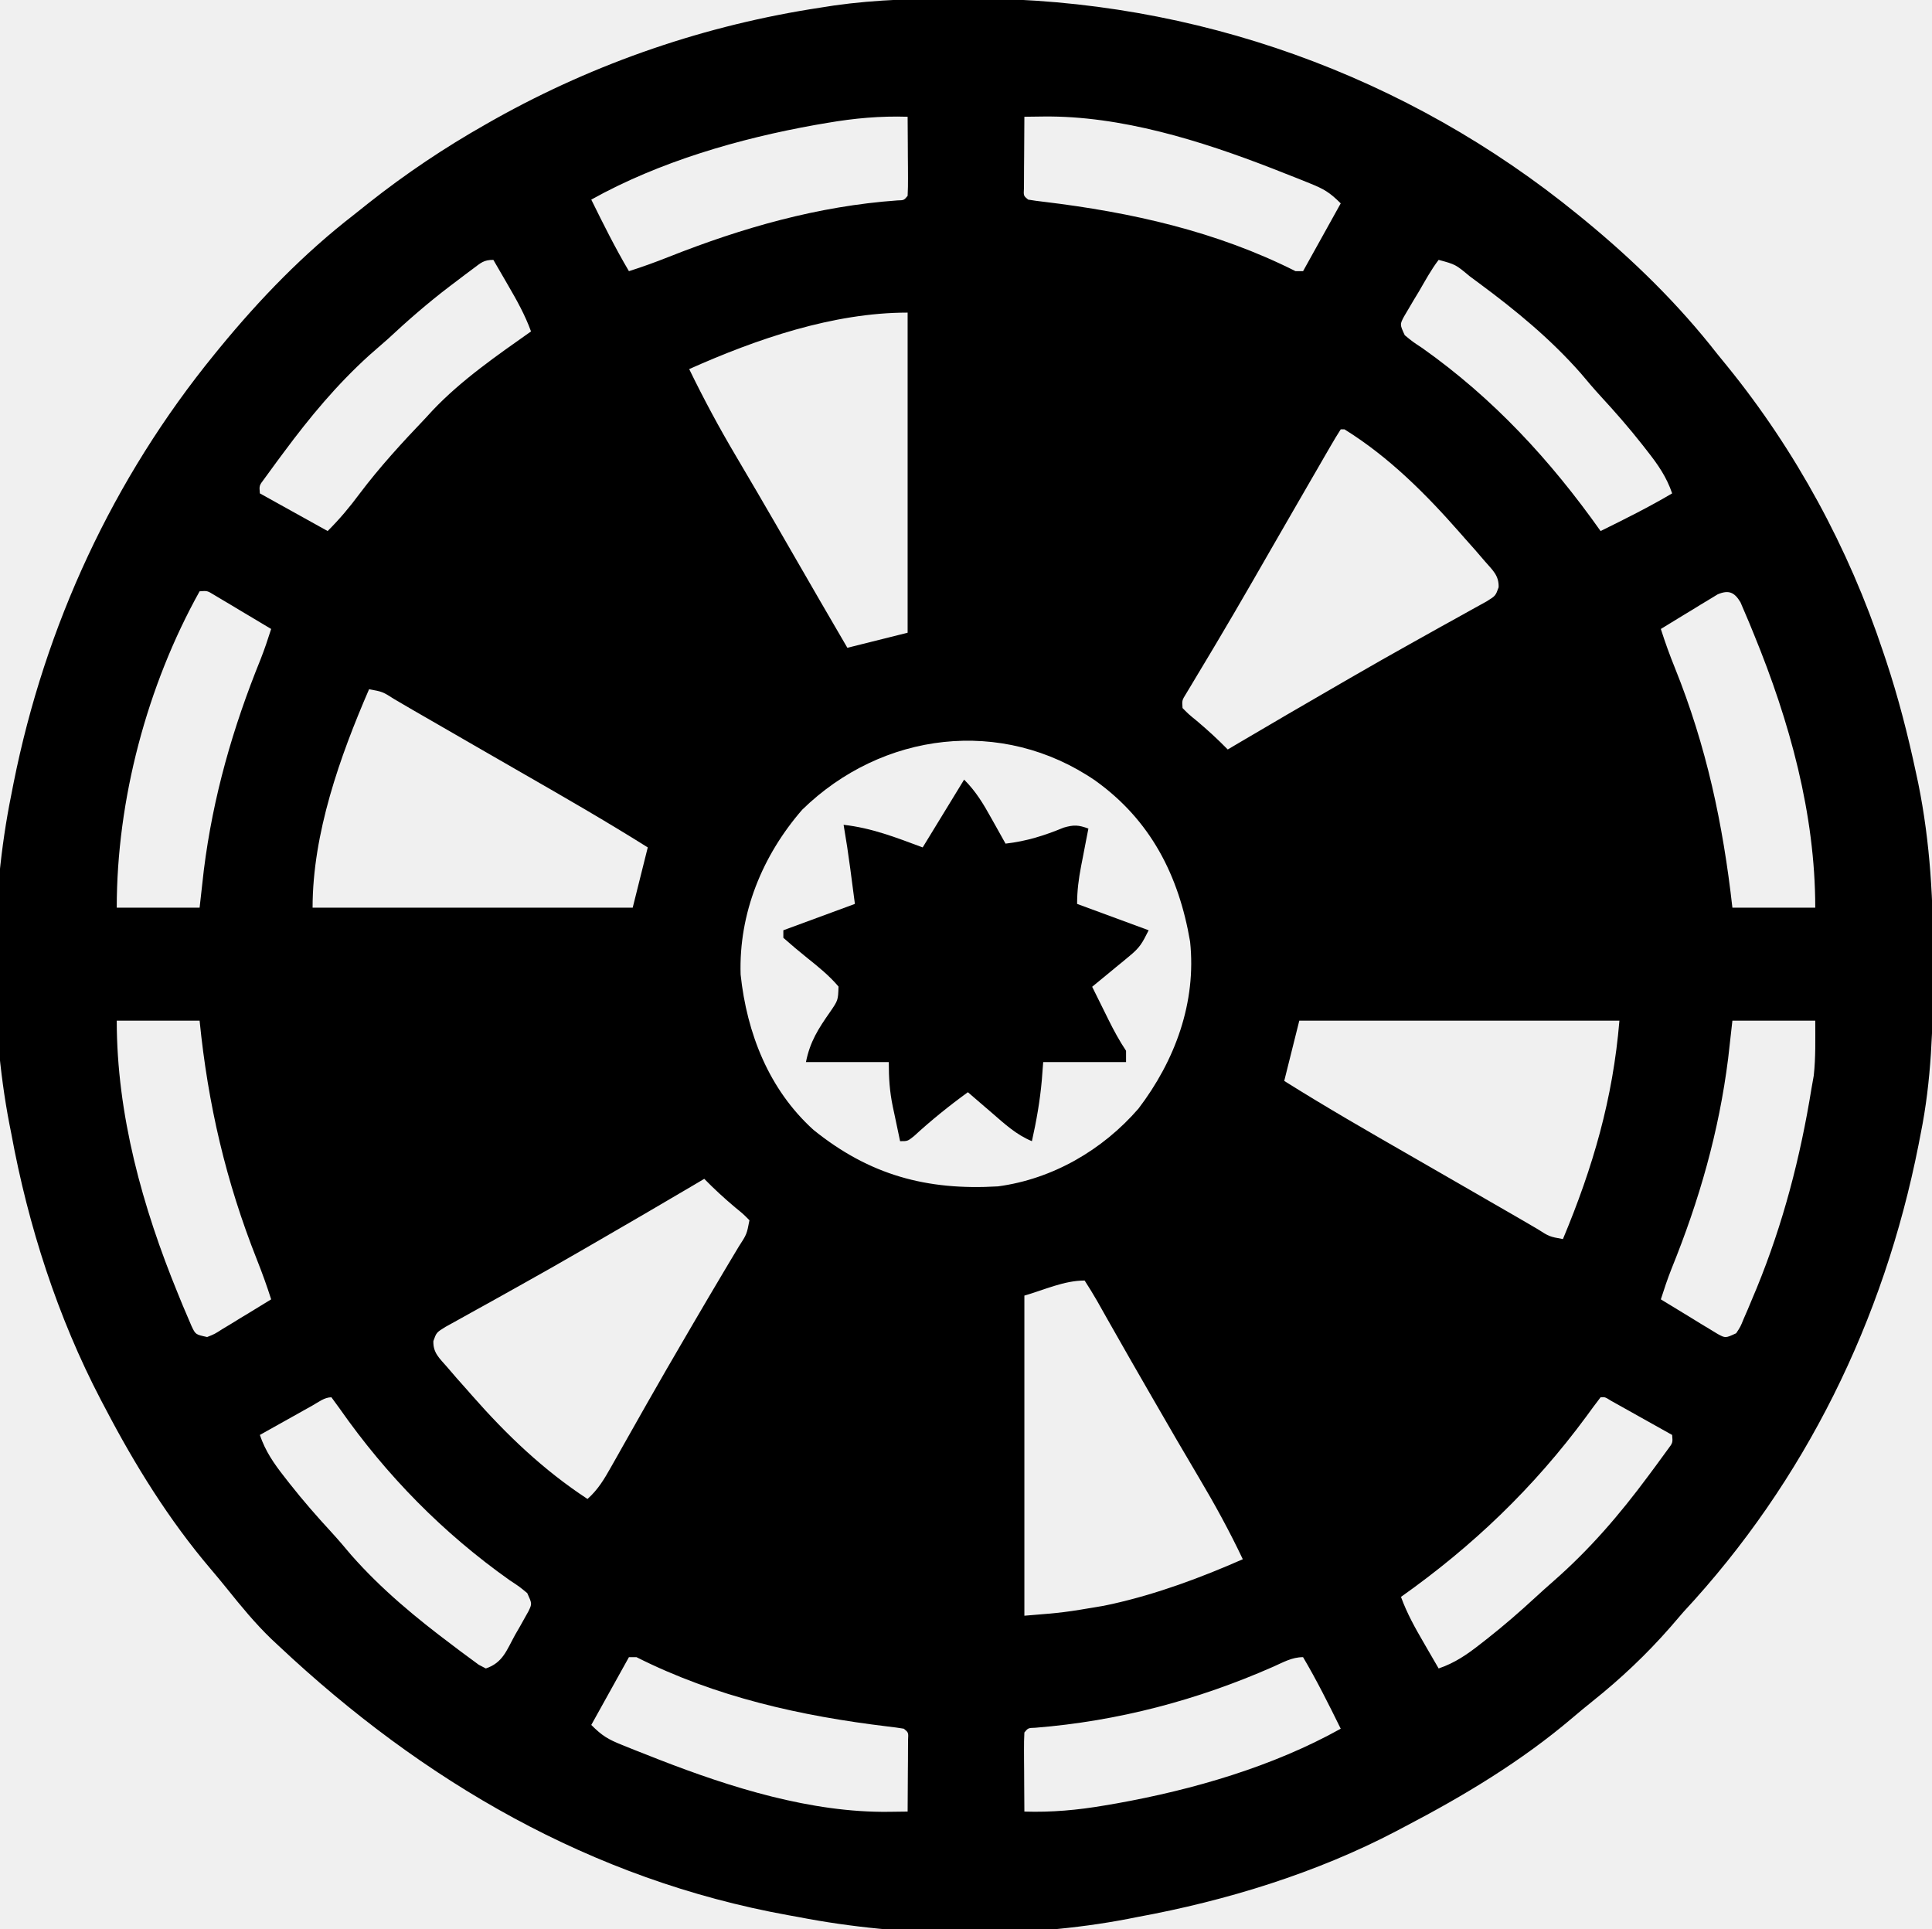
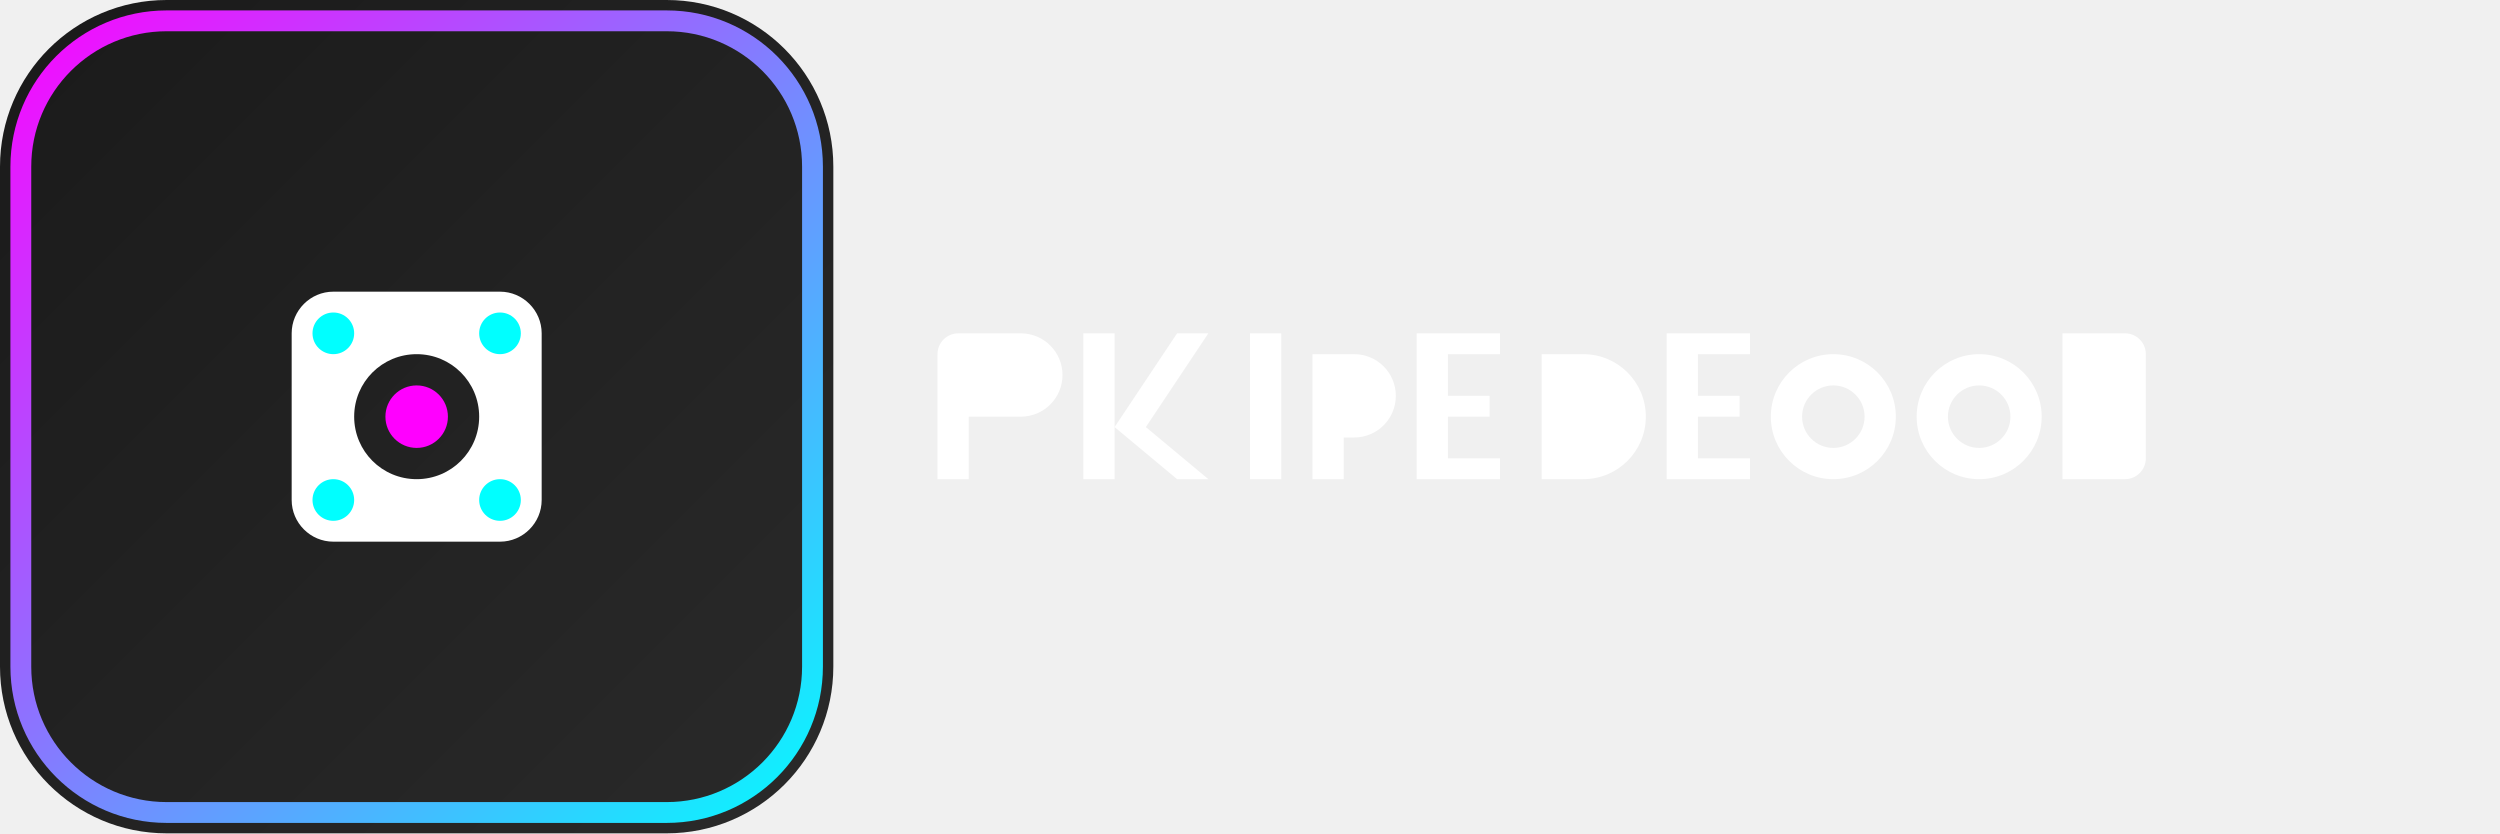
- <svg xmlns="http://www.w3.org/2000/svg" version="1.1" width="513" height="512">
-   <path d="M0 0 C1.483 0.001 1.483 0.001 2.995 0.002 C61.536 0.149 117.85 20.34 163.25 57.375 C163.806 57.828 164.362 58.281 164.935 58.748 C177.962 69.452 189.871 81.065 200.25 94.375 C201.117 95.442 201.985 96.507 202.855 97.57 C221.096 120.022 235.113 145.938 244.25 173.375 C244.522 174.184 244.795 174.993 245.076 175.827 C248.317 185.604 250.853 195.49 253 205.562 C253.199 206.487 253.398 207.412 253.602 208.365 C256.826 224.233 257.627 239.849 257.562 256 C257.56 256.971 257.558 257.942 257.556 258.942 C257.505 273.283 257.101 287.277 254.25 301.375 C253.96 302.874 253.96 302.874 253.664 304.404 C244.482 350.858 223.552 393.648 191.25 428.375 C190.079 429.725 188.912 431.079 187.75 432.438 C181.402 439.689 174.572 446.124 167.043 452.137 C165.253 453.571 163.483 455.03 161.738 456.52 C148.206 468.021 132.961 477.183 117.25 485.375 C116.183 485.941 116.183 485.941 115.095 486.518 C93.787 497.703 69.868 505.043 46.25 509.375 C45.439 509.536 44.627 509.697 43.792 509.862 C16.077 515.199 -16.09 514.774 -43.75 509.375 C-44.647 509.214 -45.544 509.053 -46.468 508.887 C-98.75 499.427 -143.46 473.346 -181.75 437.375 C-182.734 436.455 -182.734 436.455 -183.738 435.516 C-188.011 431.39 -191.727 426.867 -195.441 422.238 C-196.904 420.424 -198.389 418.627 -199.902 416.855 C-210.883 403.929 -219.908 389.385 -227.75 374.375 C-228.144 373.63 -228.538 372.886 -228.944 372.119 C-240.469 350.069 -248.266 325.821 -252.75 301.375 C-252.911 300.564 -253.072 299.752 -253.237 298.917 C-258.551 271.324 -258.334 238.897 -252.75 211.375 C-252.551 210.36 -252.353 209.344 -252.148 208.298 C-243.774 166.433 -225.756 127.481 -198.75 94.375 C-198.297 93.819 -197.844 93.263 -197.377 92.69 C-186.687 79.679 -175.088 67.69 -161.75 57.375 C-160.474 56.359 -159.198 55.342 -157.922 54.324 C-148.002 46.489 -137.748 39.604 -126.75 33.375 C-125.935 32.914 -125.121 32.452 -124.282 31.977 C-97.443 16.963 -68.167 6.972 -37.75 2.375 C-36.622 2.198 -35.493 2.022 -34.331 1.84 C-22.887 0.213 -11.548 -0.024 0 0 Z M-36.062 33 C-37.625 33.266 -37.625 33.266 -39.219 33.538 C-59.479 37.161 -80.693 43.302 -98.75 53.375 C-95.58 59.811 -92.401 66.197 -88.75 72.375 C-85.191 71.243 -81.708 69.984 -78.238 68.605 C-58.679 60.854 -38.522 55.082 -17.438 53.586 C-15.717 53.546 -15.717 53.546 -14.75 52.375 C-14.663 50.813 -14.643 49.248 -14.652 47.684 C-14.656 46.739 -14.659 45.795 -14.662 44.822 C-14.67 43.829 -14.679 42.836 -14.688 41.812 C-14.692 40.815 -14.697 39.818 -14.701 38.791 C-14.713 36.319 -14.729 33.847 -14.75 31.375 C-22.027 31.143 -28.893 31.771 -36.062 33 Z M16.25 31.375 C16.221 34.854 16.203 38.333 16.188 41.812 C16.179 42.806 16.171 43.799 16.162 44.822 C16.159 45.767 16.156 46.711 16.152 47.684 C16.147 48.558 16.142 49.433 16.136 50.334 C16.022 52.369 16.022 52.369 17.25 53.375 C18.634 53.613 20.027 53.795 21.422 53.953 C44.621 56.743 67.246 61.791 88.25 72.375 C88.91 72.375 89.57 72.375 90.25 72.375 C95.2 63.465 95.2 63.465 100.25 54.375 C97.342 51.467 95.788 50.559 92.086 49.07 C91.055 48.654 90.024 48.238 88.962 47.809 C87.861 47.377 86.759 46.945 85.625 46.5 C84.494 46.054 83.362 45.608 82.197 45.148 C63.181 37.755 41.86 31.055 21.25 31.312 C19.583 31.333 17.917 31.354 16.25 31.375 Z M-130.094 71.684 C-130.758 72.179 -131.422 72.674 -132.107 73.184 C-132.814 73.722 -133.521 74.259 -134.25 74.812 C-135.336 75.633 -135.336 75.633 -136.444 76.47 C-142.155 80.828 -147.499 85.474 -152.75 90.375 C-154.416 91.834 -156.083 93.292 -157.75 94.75 C-166.356 102.554 -173.473 111.132 -180.375 120.438 C-181.004 121.284 -181.632 122.13 -182.28 123.001 C-183.151 124.194 -183.151 124.194 -184.039 125.41 C-184.562 126.126 -185.085 126.841 -185.624 127.578 C-186.927 129.304 -186.927 129.304 -186.75 131.375 C-180.81 134.675 -174.87 137.975 -168.75 141.375 C-165.51 138.135 -162.96 135.091 -160.25 131.438 C-154.869 124.308 -148.913 117.829 -142.75 111.375 C-142.148 110.72 -141.546 110.065 -140.926 109.391 C-133.28 101.302 -123.809 94.776 -114.75 88.375 C-116.346 83.981 -118.53 80.085 -120.875 76.062 C-121.248 75.417 -121.62 74.772 -122.004 74.107 C-122.916 72.528 -123.833 70.951 -124.75 69.375 C-127.313 69.375 -128.054 70.16 -130.094 71.684 Z M126.25 69.375 C124.26 71.969 122.707 74.865 121.062 77.688 C120.586 78.473 120.11 79.259 119.619 80.068 C119.174 80.826 118.728 81.583 118.27 82.363 C117.858 83.06 117.447 83.756 117.023 84.474 C115.943 86.539 115.943 86.539 117.25 89.375 C119.325 91.092 119.325 91.092 121.938 92.812 C140.812 106.179 155.934 122.571 169.25 141.375 C175.686 138.205 182.072 135.026 188.25 131.375 C186.788 127.054 184.483 123.732 181.688 120.188 C181.245 119.619 180.802 119.051 180.346 118.466 C176.847 114.022 173.153 109.786 169.316 105.629 C167.483 103.629 165.74 101.582 164 99.5 C155.987 90.394 146.788 82.819 137.062 75.625 C136.224 75.004 135.386 74.383 134.522 73.744 C130.744 70.592 130.744 70.592 126.25 69.375 Z M-72.75 98.375 C-68.906 106.28 -64.795 113.94 -60.312 121.5 C-59.083 123.591 -57.854 125.682 -56.625 127.773 C-55.992 128.849 -55.359 129.926 -54.707 131.034 C-51.38 136.714 -48.097 142.42 -44.812 148.125 C-40.151 156.223 -35.464 164.307 -30.75 172.375 C-25.47 171.055 -20.19 169.735 -14.75 168.375 C-14.75 140.325 -14.75 112.275 -14.75 83.375 C-34.511 83.375 -54.874 90.394 -72.75 98.375 Z M100.25 114.375 C99.33 115.794 98.464 117.247 97.617 118.711 C97.066 119.66 96.515 120.609 95.947 121.586 C95.346 122.63 94.744 123.674 94.125 124.75 C93.189 126.364 93.189 126.364 92.235 128.011 C90.235 131.463 88.242 134.918 86.25 138.375 C85.616 139.475 84.982 140.575 84.329 141.709 C83.706 142.79 83.083 143.871 82.441 144.984 C81.82 146.062 81.199 147.14 80.559 148.25 C79.312 150.415 78.067 152.58 76.822 154.746 C73.721 160.13 70.594 165.498 67.414 170.836 C66.808 171.854 66.201 172.872 65.576 173.921 C64.425 175.85 63.269 177.776 62.109 179.7 C61.6 180.552 61.091 181.404 60.566 182.281 C60.117 183.027 59.668 183.773 59.205 184.541 C58.096 186.326 58.096 186.326 58.25 188.375 C59.902 190.046 59.902 190.046 62 191.75 C64.888 194.178 67.611 196.676 70.25 199.375 C71.176 198.827 72.101 198.279 73.055 197.715 C81.863 192.512 90.703 187.365 99.562 182.25 C100.644 181.624 101.726 180.997 102.841 180.352 C108.248 177.229 113.665 174.132 119.123 171.1 C121.726 169.653 124.324 168.198 126.921 166.742 C128.176 166.042 129.434 165.347 130.694 164.657 C132.45 163.696 134.196 162.718 135.941 161.738 C136.944 161.184 137.946 160.63 138.979 160.06 C141.36 158.581 141.36 158.581 142.175 156.313 C142.298 153.146 140.522 151.718 138.5 149.375 C137.667 148.407 136.835 147.439 135.977 146.441 C135.069 145.418 134.16 144.396 133.25 143.375 C132.59 142.623 132.59 142.623 131.917 141.855 C122.798 131.474 113.056 121.711 101.25 114.375 C100.92 114.375 100.59 114.375 100.25 114.375 Z M-202.75 157.375 C-216.723 182.463 -224.75 212.741 -224.75 241.375 C-217.49 241.375 -210.23 241.375 -202.75 241.375 C-202.379 238.075 -202.007 234.775 -201.625 231.375 C-199.177 211.853 -193.948 193.65 -186.568 175.452 C-185.521 172.794 -184.614 170.098 -183.75 167.375 C-186.537 165.701 -189.331 164.037 -192.125 162.375 C-193.316 161.66 -193.316 161.66 -194.531 160.93 C-195.292 160.479 -196.052 160.027 -196.836 159.562 C-197.538 159.144 -198.239 158.725 -198.962 158.293 C-200.712 157.223 -200.712 157.223 -202.75 157.375 Z M200.349 158.179 C199.652 158.604 198.956 159.028 198.238 159.465 C197.481 159.919 196.724 160.374 195.943 160.842 C194.765 161.57 194.765 161.57 193.562 162.312 C192.765 162.794 191.968 163.275 191.146 163.771 C189.175 164.964 187.21 166.165 185.25 167.375 C186.362 170.881 187.603 174.304 188.984 177.711 C197.363 198.51 201.747 219.13 204.25 241.375 C211.51 241.375 218.77 241.375 226.25 241.375 C226.25 216.43 219.419 191.849 210 168.875 C209.576 167.835 209.151 166.796 208.714 165.725 C208.308 164.774 207.903 163.823 207.484 162.844 C207.126 162.003 206.767 161.162 206.397 160.295 C204.798 157.618 203.275 156.941 200.349 158.179 Z M-157.75 183.375 C-165.494 201.251 -172.75 221.667 -172.75 241.375 C-144.7 241.375 -116.65 241.375 -87.75 241.375 C-86.43 236.095 -85.11 230.815 -83.75 225.375 C-94.815 218.424 -106.125 211.923 -117.456 205.417 C-121.63 203.02 -125.8 200.617 -129.969 198.211 C-130.85 197.702 -130.85 197.702 -131.749 197.183 C-133.478 196.185 -135.208 195.186 -136.938 194.188 C-140.011 192.413 -143.085 190.639 -146.162 188.87 C-147.768 187.942 -149.371 187.008 -150.967 186.064 C-154.143 184.037 -154.143 184.037 -157.75 183.375 Z M-42.75 215.375 C-53.327 227.558 -59.609 242.873 -59.094 259.148 C-57.431 274.754 -51.584 289.664 -39.75 300.375 C-24.868 312.391 -9.653 316.507 9.25 315.375 C23.756 313.423 36.988 305.74 46.539 294.738 C56.252 281.988 61.972 266.543 60.25 250.375 C57.262 232.84 49.78 218.145 35.062 207.625 C10.348 190.704 -21.536 194.651 -42.75 215.375 Z M-224.75 271.375 C-224.75 296.32 -217.919 320.901 -208.5 343.875 C-207.864 345.434 -207.864 345.434 -207.214 347.025 C-206.808 347.976 -206.403 348.927 -205.984 349.906 C-205.446 351.168 -205.446 351.168 -204.897 352.455 C-203.833 354.71 -203.833 354.71 -200.75 355.375 C-198.763 354.589 -198.763 354.589 -196.738 353.285 C-195.981 352.831 -195.224 352.376 -194.443 351.908 C-193.658 351.423 -192.872 350.938 -192.062 350.438 C-191.265 349.956 -190.468 349.475 -189.646 348.979 C-187.675 347.786 -185.71 346.585 -183.75 345.375 C-184.882 341.816 -186.141 338.333 -187.52 334.863 C-195.766 314.057 -200.523 293.643 -202.75 271.375 C-210.01 271.375 -217.27 271.375 -224.75 271.375 Z M89.25 271.375 C87.93 276.655 86.61 281.935 85.25 287.375 C96.315 294.326 107.625 300.827 118.956 307.333 C123.13 309.73 127.3 312.133 131.469 314.539 C132.056 314.878 132.644 315.217 133.249 315.567 C134.978 316.565 136.708 317.564 138.438 318.562 C141.511 320.337 144.585 322.111 147.662 323.88 C149.268 324.808 150.871 325.742 152.467 326.686 C155.643 328.713 155.643 328.713 159.25 329.375 C167.237 310.271 172.518 292.154 174.25 271.375 C146.2 271.375 118.15 271.375 89.25 271.375 Z M204.25 271.375 C203.879 274.675 203.507 277.975 203.125 281.375 C200.677 300.897 195.448 319.1 188.068 337.298 C187.021 339.956 186.114 342.652 185.25 345.375 C188.011 347.079 190.785 348.76 193.562 350.438 C194.348 350.923 195.134 351.408 195.943 351.908 C197.079 352.59 197.079 352.59 198.238 353.285 C199.283 353.921 199.283 353.921 200.349 354.571 C202.409 355.689 202.409 355.689 205.25 354.375 C206.388 352.662 206.388 352.662 207.266 350.492 C207.626 349.667 207.987 348.841 208.359 347.99 C208.735 347.086 209.112 346.182 209.5 345.25 C209.894 344.312 210.288 343.374 210.694 342.408 C217.73 325.245 222.294 307.661 225.25 289.375 C225.449 288.251 225.647 287.127 225.852 285.969 C226.388 281.132 226.25 276.241 226.25 271.375 C218.99 271.375 211.73 271.375 204.25 271.375 Z M-68.75 313.375 C-69.676 313.923 -70.601 314.471 -71.555 315.035 C-80.363 320.238 -89.203 325.385 -98.062 330.5 C-99.685 331.439 -99.685 331.439 -101.341 332.398 C-106.748 335.521 -112.165 338.618 -117.623 341.65 C-120.226 343.097 -122.824 344.552 -125.421 346.008 C-126.676 346.708 -127.934 347.403 -129.194 348.093 C-130.95 349.054 -132.696 350.032 -134.441 351.012 C-135.444 351.566 -136.446 352.12 -137.479 352.69 C-139.86 354.169 -139.86 354.169 -140.675 356.437 C-140.798 359.604 -139.022 361.032 -137 363.375 C-136.167 364.343 -135.335 365.311 -134.477 366.309 C-133.569 367.332 -132.66 368.354 -131.75 369.375 C-131.31 369.877 -130.87 370.378 -130.417 370.895 C-121.231 381.352 -111.439 390.717 -99.75 398.375 C-96.932 395.867 -95.293 393.076 -93.449 389.801 C-92.488 388.105 -92.488 388.105 -91.508 386.374 C-91.171 385.774 -90.834 385.173 -90.486 384.554 C-88.7 381.374 -86.897 378.203 -85.098 375.031 C-84.733 374.387 -84.367 373.742 -83.991 373.078 C-80.501 366.919 -76.948 360.798 -73.375 354.688 C-72.806 353.713 -72.237 352.738 -71.651 351.733 C-69.003 347.204 -66.342 342.682 -63.656 338.176 C-63.184 337.381 -62.711 336.586 -62.224 335.766 C-61.351 334.299 -60.474 332.834 -59.592 331.372 C-57.465 328.101 -57.465 328.101 -56.75 324.375 C-58.402 322.704 -58.402 322.704 -60.5 321 C-63.388 318.572 -66.111 316.074 -68.75 313.375 Z M16.25 344.375 C16.25 372.425 16.25 400.475 16.25 429.375 C26.856 428.51 26.856 428.51 37.25 426.75 C38.438 426.499 38.438 426.499 39.649 426.242 C51.56 423.571 63.09 419.283 74.25 414.375 C70.704 406.895 66.784 399.744 62.555 392.636 C58.582 385.958 54.691 379.234 50.812 372.5 C50.174 371.395 49.536 370.289 48.878 369.15 C45.871 363.939 42.875 358.722 39.914 353.484 C39.408 352.595 38.902 351.705 38.381 350.789 C37.439 349.132 36.503 347.473 35.574 345.809 C34.522 343.965 33.394 342.164 32.25 340.375 C26.753 340.375 21.536 342.865 16.25 344.375 Z M169.25 371.375 C167.95 373.061 166.687 374.776 165.438 376.5 C151.504 395.378 135.37 410.835 116.25 424.375 C117.846 428.769 120.03 432.665 122.375 436.688 C122.748 437.333 123.12 437.978 123.504 438.643 C124.416 440.222 125.333 441.799 126.25 443.375 C130.571 441.913 133.893 439.608 137.438 436.812 C138.292 436.146 138.292 436.146 139.163 435.467 C143.552 432.009 147.748 428.371 151.855 424.582 C153.464 423.1 155.092 421.639 156.738 420.199 C166.353 411.781 174.283 402.548 181.875 392.312 C182.818 391.043 182.818 391.043 183.78 389.749 C184.651 388.556 184.651 388.556 185.539 387.34 C186.323 386.267 186.323 386.267 187.124 385.172 C188.427 383.446 188.427 383.446 188.25 381.375 C185.273 379.705 182.293 378.04 179.312 376.375 C178.462 375.898 177.612 375.421 176.736 374.93 C175.927 374.479 175.119 374.027 174.285 373.562 C173.536 373.144 172.787 372.725 172.016 372.293 C170.434 371.298 170.434 371.298 169.25 371.375 Z M-172.785 373.562 C-173.594 374.014 -174.403 374.465 -175.236 374.93 C-176.086 375.407 -176.937 375.884 -177.812 376.375 C-178.667 376.852 -179.521 377.329 -180.4 377.82 C-182.518 379.003 -184.634 380.188 -186.75 381.375 C-185.288 385.696 -182.983 389.018 -180.188 392.562 C-179.745 393.131 -179.302 393.699 -178.846 394.284 C-175.347 398.728 -171.653 402.964 -167.816 407.121 C-165.983 409.121 -164.24 411.168 -162.5 413.25 C-154.502 422.338 -145.29 429.949 -135.625 437.188 C-134.795 437.817 -133.965 438.446 -133.11 439.094 C-131.938 439.954 -131.938 439.954 -130.742 440.832 C-130.045 441.347 -129.347 441.863 -128.628 442.394 C-128.009 442.718 -127.389 443.041 -126.75 443.375 C-122.239 441.871 -121.218 438.524 -119 434.5 C-118.576 433.767 -118.152 433.033 -117.715 432.277 C-117.319 431.57 -116.923 430.862 -116.516 430.133 C-115.971 429.16 -115.971 429.16 -115.415 428.168 C-114.466 426.183 -114.466 426.183 -115.75 423.375 C-117.825 421.658 -117.825 421.658 -120.438 419.938 C-138.13 407.408 -153.075 392.189 -165.508 374.453 C-166.248 373.437 -166.988 372.422 -167.75 371.375 C-169.608 371.375 -171.203 372.677 -172.785 373.562 Z M-88.75 440.375 C-93.7 449.285 -93.7 449.285 -98.75 458.375 C-95.842 461.283 -94.288 462.191 -90.586 463.68 C-89.555 464.096 -88.524 464.512 -87.462 464.941 C-86.361 465.373 -85.259 465.805 -84.125 466.25 C-82.994 466.696 -81.862 467.142 -80.697 467.602 C-61.681 474.995 -40.36 481.695 -19.75 481.438 C-18.083 481.417 -16.417 481.396 -14.75 481.375 C-14.721 477.896 -14.703 474.417 -14.688 470.938 C-14.675 469.448 -14.675 469.448 -14.662 467.928 C-14.657 466.511 -14.657 466.511 -14.652 465.066 C-14.644 463.755 -14.644 463.755 -14.636 462.416 C-14.522 460.381 -14.522 460.381 -15.75 459.375 C-17.134 459.137 -18.527 458.955 -19.922 458.797 C-43.121 456.007 -65.746 450.959 -86.75 440.375 C-87.41 440.375 -88.07 440.375 -88.75 440.375 Z M82.337 442.915 C62.198 451.791 41.144 457.356 19.17 459.118 C17.245 459.178 17.245 459.178 16.25 460.375 C16.163 461.937 16.143 463.502 16.152 465.066 C16.156 466.011 16.159 466.955 16.162 467.928 C16.17 468.921 16.179 469.914 16.188 470.938 C16.192 471.935 16.197 472.932 16.201 473.959 C16.213 476.431 16.229 478.903 16.25 481.375 C23.527 481.607 30.393 480.979 37.562 479.75 C38.604 479.573 39.646 479.395 40.719 479.212 C60.979 475.589 82.193 469.448 100.25 459.375 C97.08 452.939 93.901 446.553 90.25 440.375 C87.297 440.375 84.994 441.74 82.337 442.915 Z " fill="#000000" transform="translate(255.75,-0.375)" />
-   <path d="M0 0 C3.126 3.126 5.07 6.369 7.188 10.188 C7.556 10.842 7.924 11.496 8.303 12.17 C9.206 13.777 10.104 15.388 11 17 C16.63 16.343 21.239 14.879 26.449 12.742 C29.153 11.956 30.398 12.037 33 13 C32.783 14.109 32.567 15.217 32.344 16.359 C32.062 17.823 31.781 19.286 31.5 20.75 C31.357 21.48 31.214 22.209 31.066 22.961 C30.411 26.393 30 29.492 30 33 C36.27 35.31 42.54 37.62 49 40 C47.286 43.427 46.689 44.55 43.961 46.797 C43.381 47.28 42.801 47.764 42.203 48.262 C41.6 48.753 40.997 49.244 40.375 49.75 C39.764 50.257 39.153 50.763 38.523 51.285 C37.021 52.53 35.511 53.766 34 55 C35.123 57.272 36.248 59.543 37.375 61.812 C37.692 62.455 38.009 63.098 38.336 63.76 C39.765 66.632 41.218 69.327 43 72 C43 72.99 43 73.98 43 75 C35.74 75 28.48 75 21 75 C20.814 77.413 20.814 77.413 20.625 79.875 C20.135 85.35 19.198 90.64 18 96 C13.79 94.27 10.649 91.318 7.25 88.375 C6.648 87.859 6.046 87.344 5.426 86.812 C3.947 85.545 2.473 84.273 1 83 C-4.028 86.65 -8.763 90.471 -13.336 94.68 C-15 96 -15 96 -17 96 C-17.507 93.626 -18.006 91.251 -18.5 88.875 C-18.643 88.21 -18.786 87.545 -18.934 86.859 C-19.787 82.714 -20 79.312 -20 75 C-27.26 75 -34.52 75 -42 75 C-40.909 69.543 -38.714 66.161 -35.619 61.729 C-33.467 58.597 -33.467 58.597 -33.348 54.949 C-35.808 52.047 -38.66 49.745 -41.625 47.375 C-43.805 45.628 -45.908 43.856 -48 42 C-48 41.34 -48 40.68 -48 40 C-41.73 37.69 -35.46 35.38 -29 33 C-29.309 30.649 -29.619 28.297 -29.938 25.875 C-30.033 25.147 -30.128 24.418 -30.226 23.667 C-30.744 19.764 -31.329 15.88 -32 12 C-24.516 12.838 -18.069 15.374 -11 18 C-7.37 12.06 -3.74 6.12 0 0 Z " fill="#000000" transform="translate(256,207)" />
+ <svg xmlns="http://www.w3.org/2000/svg" width="120" height="40" viewBox="0 0 120 40" fill="none">
+   <rect width="40" height="40" rx="8" fill="url(#paint0_linear)" />
+   <path d="M24 14H16C14.9 14 14 14.9 14 16V24C14 25.1 14.9 26 16 26H24C25.1 26 26 25.1 26 24V16C26 14.9 25.1 14 24 14ZM20 23C18.34 23 17 21.66 17 20C17 18.34 18.34 17 20 17C21.66 17 23 18.34 23 20C23 21.66 21.66 23 20 23Z" fill="white" />
+   <circle cx="20" cy="20" r="1.5" fill="#ff00ff" />
+   <circle cx="24" cy="16" r="1" fill="#00ffff" />
+   <circle cx="16" cy="16" r="1" fill="#00ffff" />
+   <circle cx="16" cy="24" r="1" fill="#00ffff" />
+   <circle cx="24" cy="24" r="1" fill="#00ffff" />
+   <path d="M45 23V17C45 16.448 45.448 16 46 16H49C50.105 16 51 16.895 51 18C51 19.105 50.105 20 49 20H46.5V23H45Z" fill="white" />
+   <path d="M46.5 19H49C49.276 19 49.5 18.776 49.5 18.5C49.5 18.224 49.276 18 49 18H46.5V19Z" fill="white" />
+   <path d="M52 23V16H53.5V20.5L56.5 16H58L55 20.5L58 23H56.5L53.5 20.5V23H52Z" fill="white" />
+   <path d="M60 23V16H61.5V23H60Z" fill="white" />
+   <path d="M67 19C67 17.895 66.105 17 65 17H63V23H64.5V21H65C66.105 21 67 20.105 67 19ZM64.5 19.5H65C65.276 19.5 65.5 19.276 65.5 19C65.5 18.724 65.276 18.5 65 18.5H64.5V19.5Z" fill="white" />
+   <path d="M72 23V22H69.5V20H71.5V19H69.5V17H72V16H68V23H72Z" fill="white" />
+   <path d="M76 23C77.657 23 79 21.657 79 20C79 18.343 77.657 17 76 17H74V23H76Z" fill="white" />
+   <path d="M75.5 21.5V18.5H76C76.828 18.5 77.5 19.172 77.5 20C77.5 20.828 76.828 21.5 76 21.5H75.5Z" fill="white" />
+   <path d="M80 23V16H84V17H81.5V19H83.5V20H81.5V22H84V23H80Z" fill="white" />
+   <path d="M88 23C89.657 23 91 21.657 91 20C91 18.343 89.657 17 88 17C86.343 17 85 18.343 85 20C85 21.657 86.343 23 88 23ZM88 21.5C87.172 21.5 86.5 20.828 86.5 20C86.5 19.172 87.172 18.5 88 18.5C88.828 18.5 89.5 19.172 89.5 20C89.5 20.828 88.828 21.5 88 21.5Z" fill="white" />
+   <path d="M95 23C96.657 23 98 21.657 98 20C98 18.343 96.657 17 95 17C93.343 17 92 18.343 92 20C92 21.657 93.343 23 95 23ZM95 21.5C94.172 21.5 93.5 20.828 93.5 20C93.5 19.172 94.172 18.5 95 18.5C95.828 18.5 96.5 19.172 96.5 20C96.5 20.828 95.828 21.5 95 21.5Z" fill="white" />
+   <path d="M102 16C102.552 16 103 16.448 103 17V22C103 22.552 102.552 23 102 23H99V16H102Z" fill="white" />
+   <path d="M100.5 21.5H101.5C101.776 21.5 102 21.276 102 21V18C102 17.724 101.776 17.5 101.5 17.5H100.5V21.5Z" fill="white" />
+   <rect x="1" y="1" width="38" height="38" rx="7" stroke="url(#paint1_linear)" stroke-width="1" />
+   <defs>
+     <linearGradient id="paint0_linear" x1="0" y1="0" x2="40" y2="40" gradientUnits="userSpaceOnUse">
+       <stop offset="0" stop-color="#1a1a1a" />
+       <stop offset="1" stop-color="#2a2a2a" />
+     </linearGradient>
+     <linearGradient id="paint1_linear" x1="0" y1="0" x2="40" y2="40" gradientUnits="userSpaceOnUse">
+       <stop offset="0" stop-color="#ff00ff" />
+       <stop offset="1" stop-color="#00ffff" />
+     </linearGradient>
+   </defs>
</svg>
